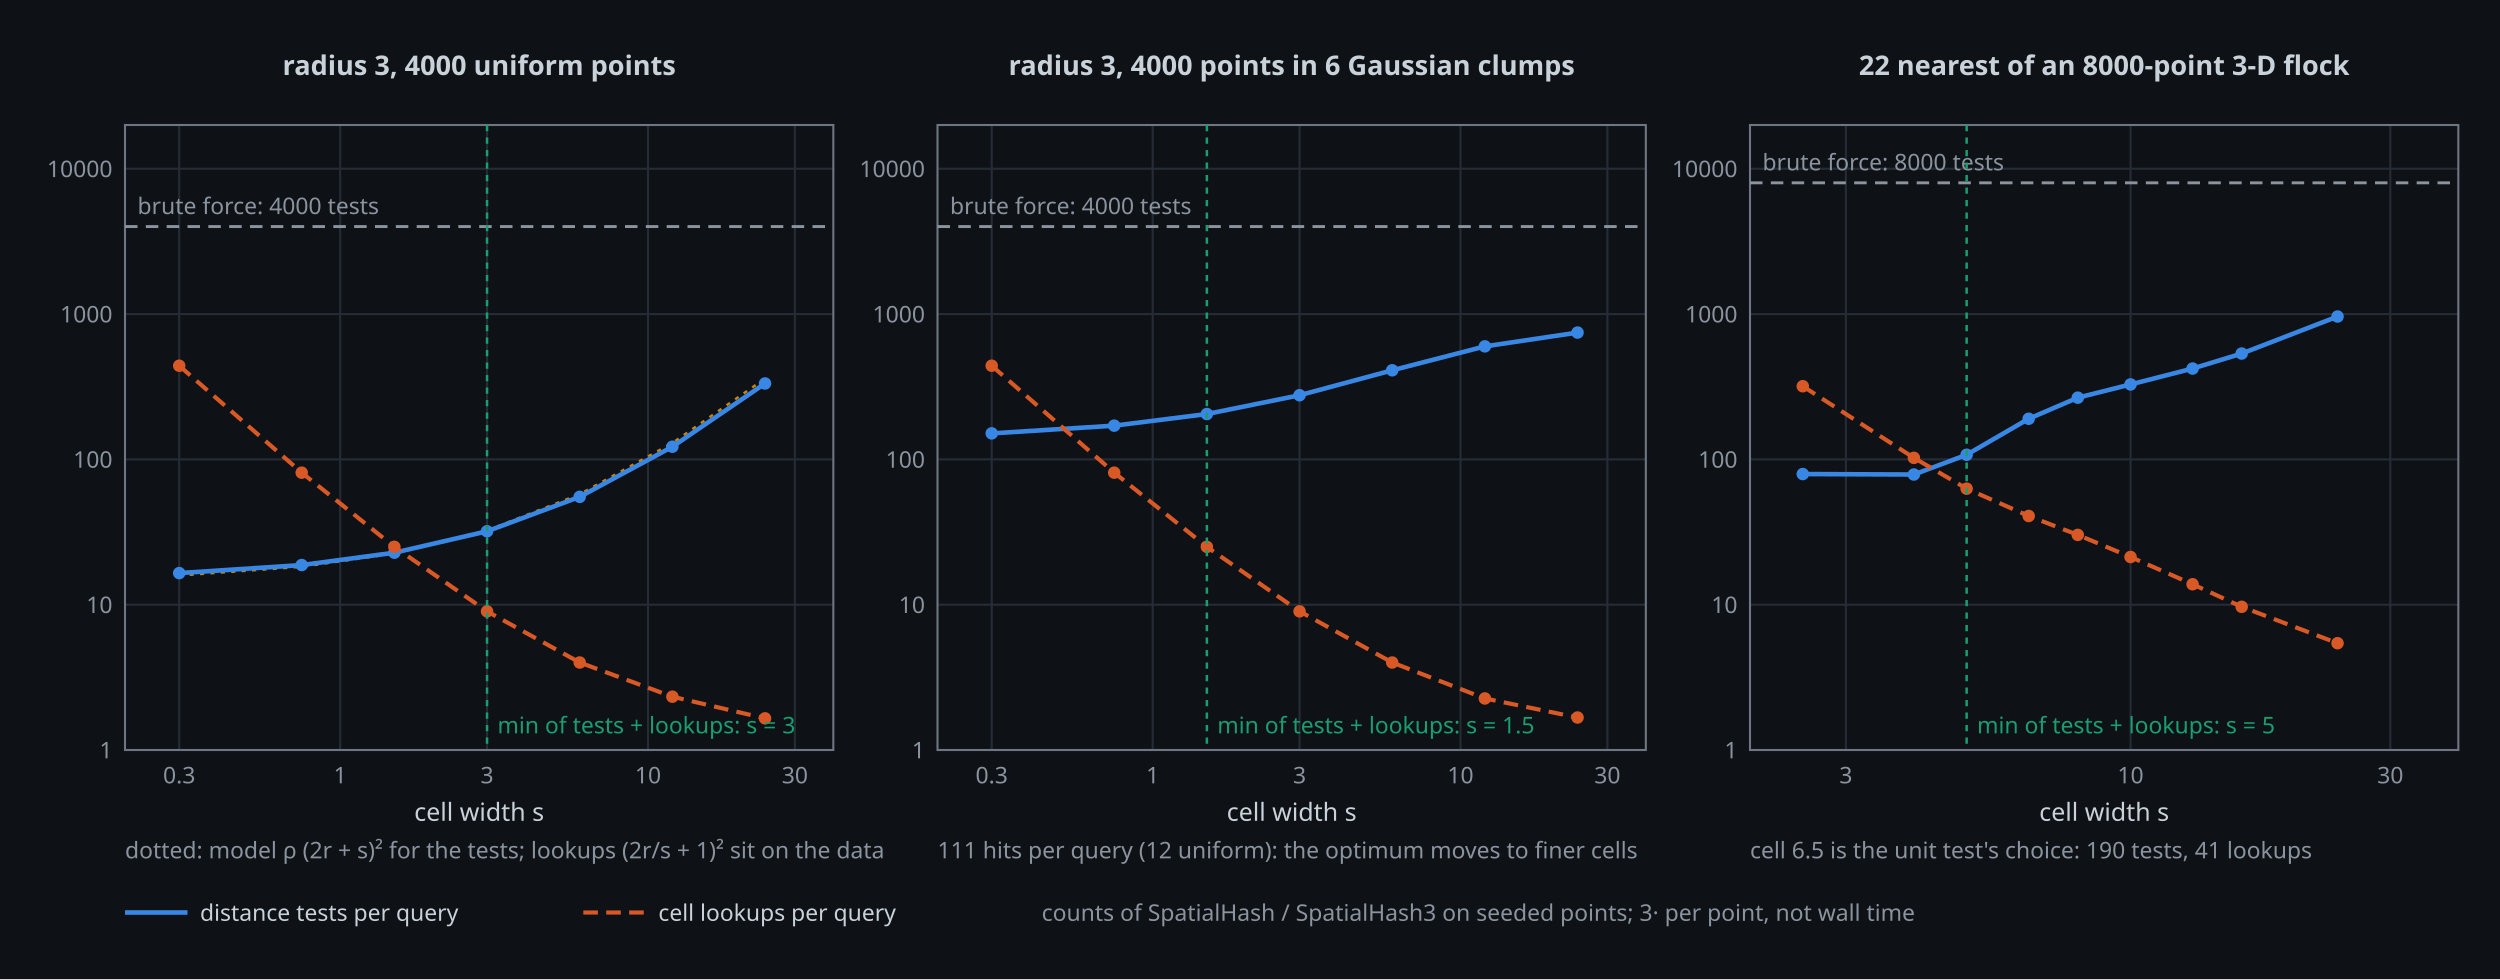
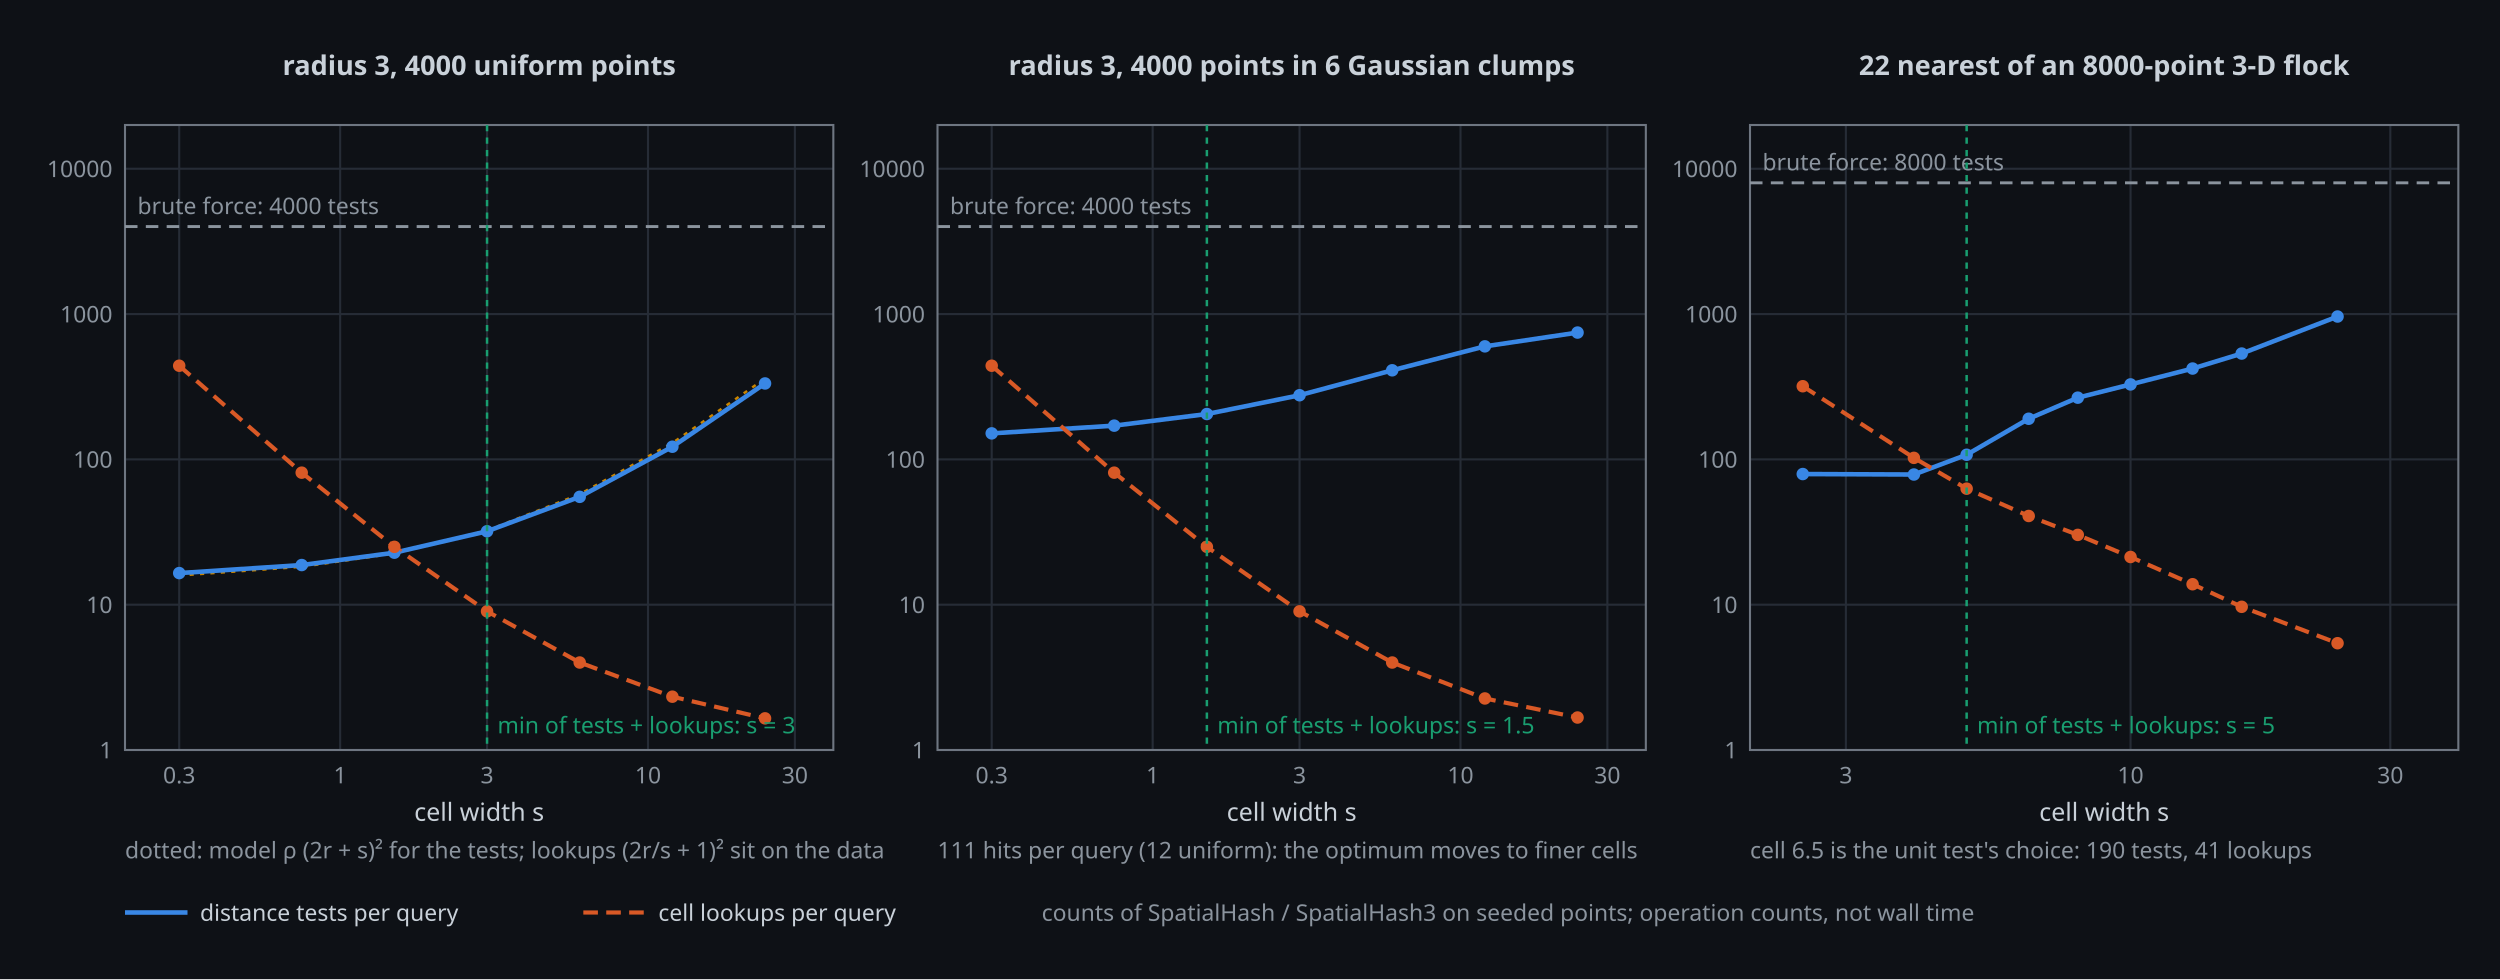
<svg xmlns="http://www.w3.org/2000/svg" viewBox="0 0 1200 470" width="1200" height="470" role="img">
  <rect width="1200" height="470" fill="#0e1116" />
  <line x1="60" y1="360" x2="400" y2="360" stroke="#262c36" stroke-width="1" />
  <text x="54" y="364" font-size="11" fill="#8b949e" text-anchor="end" font-family="system-ui, sans-serif">1</text>
  <line x1="60" y1="290.25" x2="400" y2="290.25" stroke="#262c36" stroke-width="1" />
  <text x="54" y="294.25" font-size="11" fill="#8b949e" text-anchor="end" font-family="system-ui, sans-serif">10</text>
  <line x1="60" y1="220.5" x2="400" y2="220.5" stroke="#262c36" stroke-width="1" />
  <text x="54" y="224.5" font-size="11" fill="#8b949e" text-anchor="end" font-family="system-ui, sans-serif">100</text>
  <line x1="60" y1="150.75" x2="400" y2="150.75" stroke="#262c36" stroke-width="1" />
  <text x="54" y="154.75" font-size="11" fill="#8b949e" text-anchor="end" font-family="system-ui, sans-serif">1000</text>
  <line x1="60" y1="81" x2="400" y2="81" stroke="#262c36" stroke-width="1" />
  <text x="54" y="85" font-size="11" fill="#8b949e" text-anchor="end" font-family="system-ui, sans-serif">10000</text>
  <line x1="86.02" y1="60" x2="86.02" y2="360" stroke="#262c36" stroke-width="1" />
  <text x="86.02" y="376" font-size="11" fill="#8b949e" text-anchor="middle" font-family="system-ui, sans-serif">0.3</text>
  <line x1="163.28" y1="60" x2="163.28" y2="360" stroke="#262c36" stroke-width="1" />
  <text x="163.28" y="376" font-size="11" fill="#8b949e" text-anchor="middle" font-family="system-ui, sans-serif">1</text>
  <line x1="233.78" y1="60" x2="233.78" y2="360" stroke="#262c36" stroke-width="1" />
  <text x="233.78" y="376" font-size="11" fill="#8b949e" text-anchor="middle" font-family="system-ui, sans-serif">3</text>
  <line x1="311.04" y1="60" x2="311.04" y2="360" stroke="#262c36" stroke-width="1" />
  <text x="311.04" y="376" font-size="11" fill="#8b949e" text-anchor="middle" font-family="system-ui, sans-serif">10</text>
  <line x1="381.54" y1="60" x2="381.54" y2="360" stroke="#262c36" stroke-width="1" />
  <text x="381.54" y="376" font-size="11" fill="#8b949e" text-anchor="middle" font-family="system-ui, sans-serif">30</text>
  <rect x="60" y="60" width="340" height="300" fill="none" stroke="#6e7681" stroke-width="1" />
  <text x="230" y="394" font-size="12" fill="#c9d1d9" text-anchor="middle" font-family="system-ui, sans-serif">cell width s</text>
  <text x="230" y="36" font-size="13" fill="#c9d1d9" text-anchor="middle" font-family="system-ui, sans-serif" font-weight="600">radius 3, 4000 uniform points</text>
  <line x1="60" y1="108.75" x2="400" y2="108.75" stroke="#8b949e" stroke-width="1.4" stroke-dasharray="6 4" />
  <text x="66" y="102.75" font-size="11" fill="#8b949e" text-anchor="start" font-family="system-ui, sans-serif">brute force: 4000 tests</text>
  <polyline points="86.02,276.25 144.82,272.07 189.3,265.68 233.78,254.64 278.26,237.21 322.74,212.64 367.22,181.7" fill="none" stroke="#c98500" stroke-width="1.2" stroke-linejoin="round" stroke-dasharray="2 3" />
  <polyline points="86.02,275.08 144.82,271.22 189.3,265.29 233.78,255.01 278.26,238.48 322.74,214.43 367.22,184.06" fill="none" stroke="#3987e5" stroke-width="2.2" stroke-linejoin="round" />
  <polyline points="86.02,175.55 144.82,226.88 189.3,262.49 233.78,293.44 278.26,318.01 322.74,334.41 367.22,344.81" fill="none" stroke="#d95926" stroke-width="2" stroke-linejoin="round" stroke-dasharray="7 4" />
  <circle cx="86.02" cy="275.08" r="3" fill="#3987e5" />
  <circle cx="144.82" cy="271.22" r="3" fill="#3987e5" />
  <circle cx="189.3" cy="265.29" r="3" fill="#3987e5" />
  <circle cx="233.78" cy="255.01" r="3" fill="#3987e5" />
  <circle cx="278.26" cy="238.48" r="3" fill="#3987e5" />
  <circle cx="322.74" cy="214.43" r="3" fill="#3987e5" />
  <circle cx="367.22" cy="184.06" r="3" fill="#3987e5" />
  <circle cx="86.02" cy="175.55" r="3" fill="#d95926" />
  <circle cx="144.82" cy="226.88" r="3" fill="#d95926" />
  <circle cx="189.3" cy="262.49" r="3" fill="#d95926" />
  <circle cx="233.78" cy="293.44" r="3" fill="#d95926" />
  <circle cx="278.26" cy="318.01" r="3" fill="#d95926" />
  <circle cx="322.74" cy="334.41" r="3" fill="#d95926" />
  <circle cx="367.22" cy="344.81" r="3" fill="#d95926" />
  <line x1="233.78" y1="60" x2="233.78" y2="360" stroke="#199e70" stroke-width="1.2" stroke-dasharray="3 3" />
  <text x="238.78" y="352" font-size="11" fill="#199e70" text-anchor="start" font-family="system-ui, sans-serif">min of tests + lookups: s = 3</text>
  <text x="60" y="412" font-size="11" fill="#8b949e" text-anchor="start" font-family="system-ui, sans-serif">dotted: model ρ (2r + s)² for the tests; lookups (2r/s + 1)² sit on the data</text>
  <line x1="450" y1="360" x2="790" y2="360" stroke="#262c36" stroke-width="1" />
  <text x="444" y="364" font-size="11" fill="#8b949e" text-anchor="end" font-family="system-ui, sans-serif">1</text>
  <line x1="450" y1="290.25" x2="790" y2="290.25" stroke="#262c36" stroke-width="1" />
  <text x="444" y="294.25" font-size="11" fill="#8b949e" text-anchor="end" font-family="system-ui, sans-serif">10</text>
  <line x1="450" y1="220.5" x2="790" y2="220.5" stroke="#262c36" stroke-width="1" />
  <text x="444" y="224.5" font-size="11" fill="#8b949e" text-anchor="end" font-family="system-ui, sans-serif">100</text>
  <line x1="450" y1="150.75" x2="790" y2="150.75" stroke="#262c36" stroke-width="1" />
  <text x="444" y="154.75" font-size="11" fill="#8b949e" text-anchor="end" font-family="system-ui, sans-serif">1000</text>
  <line x1="450" y1="81" x2="790" y2="81" stroke="#262c36" stroke-width="1" />
  <text x="444" y="85" font-size="11" fill="#8b949e" text-anchor="end" font-family="system-ui, sans-serif">10000</text>
  <line x1="476.02" y1="60" x2="476.02" y2="360" stroke="#262c36" stroke-width="1" />
  <text x="476.02" y="376" font-size="11" fill="#8b949e" text-anchor="middle" font-family="system-ui, sans-serif">0.3</text>
  <line x1="553.28" y1="60" x2="553.28" y2="360" stroke="#262c36" stroke-width="1" />
  <text x="553.28" y="376" font-size="11" fill="#8b949e" text-anchor="middle" font-family="system-ui, sans-serif">1</text>
  <line x1="623.78" y1="60" x2="623.78" y2="360" stroke="#262c36" stroke-width="1" />
  <text x="623.78" y="376" font-size="11" fill="#8b949e" text-anchor="middle" font-family="system-ui, sans-serif">3</text>
  <line x1="701.04" y1="60" x2="701.04" y2="360" stroke="#262c36" stroke-width="1" />
  <text x="701.04" y="376" font-size="11" fill="#8b949e" text-anchor="middle" font-family="system-ui, sans-serif">10</text>
  <line x1="771.54" y1="60" x2="771.54" y2="360" stroke="#262c36" stroke-width="1" />
  <text x="771.54" y="376" font-size="11" fill="#8b949e" text-anchor="middle" font-family="system-ui, sans-serif">30</text>
  <rect x="450" y="60" width="340" height="300" fill="none" stroke="#6e7681" stroke-width="1" />
  <text x="620" y="394" font-size="12" fill="#c9d1d9" text-anchor="middle" font-family="system-ui, sans-serif">cell width s</text>
  <text x="620" y="36" font-size="13" fill="#c9d1d9" text-anchor="middle" font-family="system-ui, sans-serif" font-weight="600">radius 3, 4000 points in 6 Gaussian clumps</text>
  <line x1="450" y1="108.75" x2="790" y2="108.75" stroke="#8b949e" stroke-width="1.4" stroke-dasharray="6 4" />
  <text x="456" y="102.75" font-size="11" fill="#8b949e" text-anchor="start" font-family="system-ui, sans-serif">brute force: 4000 tests</text>
  <polyline points="476.02,208.02 534.82,204.31 579.3,198.73 623.78,189.71 668.26,177.74 712.74,166.25 757.22,159.63" fill="none" stroke="#3987e5" stroke-width="2.2" stroke-linejoin="round" />
  <polyline points="476.02,175.55 534.82,226.88 579.3,262.49 623.78,293.44 668.26,318.01 712.74,335.26 757.22,344.41" fill="none" stroke="#d95926" stroke-width="2" stroke-linejoin="round" stroke-dasharray="7 4" />
  <circle cx="476.02" cy="208.02" r="3" fill="#3987e5" />
  <circle cx="534.82" cy="204.31" r="3" fill="#3987e5" />
  <circle cx="579.3" cy="198.73" r="3" fill="#3987e5" />
  <circle cx="623.78" cy="189.71" r="3" fill="#3987e5" />
  <circle cx="668.26" cy="177.74" r="3" fill="#3987e5" />
  <circle cx="712.74" cy="166.25" r="3" fill="#3987e5" />
  <circle cx="757.22" cy="159.63" r="3" fill="#3987e5" />
  <circle cx="476.02" cy="175.55" r="3" fill="#d95926" />
  <circle cx="534.82" cy="226.88" r="3" fill="#d95926" />
  <circle cx="579.3" cy="262.49" r="3" fill="#d95926" />
  <circle cx="623.78" cy="293.44" r="3" fill="#d95926" />
  <circle cx="668.26" cy="318.01" r="3" fill="#d95926" />
  <circle cx="712.74" cy="335.26" r="3" fill="#d95926" />
  <circle cx="757.22" cy="344.41" r="3" fill="#d95926" />
  <line x1="579.3" y1="60" x2="579.3" y2="360" stroke="#199e70" stroke-width="1.2" stroke-dasharray="3 3" />
  <text x="584.3" y="352" font-size="11" fill="#199e70" text-anchor="start" font-family="system-ui, sans-serif">min of tests + lookups: s = 1.5</text>
  <text x="450" y="412" font-size="11" fill="#8b949e" text-anchor="start" font-family="system-ui, sans-serif">111 hits per query (12 uniform): the optimum moves to finer cells</text>
  <line x1="840" y1="360" x2="1180" y2="360" stroke="#262c36" stroke-width="1" />
  <text x="834" y="364" font-size="11" fill="#8b949e" text-anchor="end" font-family="system-ui, sans-serif">1</text>
  <line x1="840" y1="290.25" x2="1180" y2="290.25" stroke="#262c36" stroke-width="1" />
  <text x="834" y="294.25" font-size="11" fill="#8b949e" text-anchor="end" font-family="system-ui, sans-serif">10</text>
  <line x1="840" y1="220.5" x2="1180" y2="220.5" stroke="#262c36" stroke-width="1" />
  <text x="834" y="224.5" font-size="11" fill="#8b949e" text-anchor="end" font-family="system-ui, sans-serif">100</text>
  <line x1="840" y1="150.75" x2="1180" y2="150.75" stroke="#262c36" stroke-width="1" />
  <text x="834" y="154.75" font-size="11" fill="#8b949e" text-anchor="end" font-family="system-ui, sans-serif">1000</text>
  <line x1="840" y1="81" x2="1180" y2="81" stroke="#262c36" stroke-width="1" />
  <text x="834" y="85" font-size="11" fill="#8b949e" text-anchor="end" font-family="system-ui, sans-serif">10000</text>
  <line x1="886.02" y1="60" x2="886.02" y2="360" stroke="#262c36" stroke-width="1" />
  <text x="886.02" y="376" font-size="11" fill="#8b949e" text-anchor="middle" font-family="system-ui, sans-serif">3</text>
  <line x1="1022.66" y1="60" x2="1022.66" y2="360" stroke="#262c36" stroke-width="1" />
  <text x="1022.66" y="376" font-size="11" fill="#8b949e" text-anchor="middle" font-family="system-ui, sans-serif">10</text>
  <line x1="1147.35" y1="60" x2="1147.35" y2="360" stroke="#262c36" stroke-width="1" />
  <text x="1147.35" y="376" font-size="11" fill="#8b949e" text-anchor="middle" font-family="system-ui, sans-serif">30</text>
  <rect x="840" y="60" width="340" height="300" fill="none" stroke="#6e7681" stroke-width="1" />
  <text x="1010" y="394" font-size="12" fill="#c9d1d9" text-anchor="middle" font-family="system-ui, sans-serif">cell width s</text>
  <text x="1010" y="36" font-size="13" fill="#c9d1d9" text-anchor="middle" font-family="system-ui, sans-serif" font-weight="600">22 nearest of an 8000-point 3-D flock</text>
  <line x1="840" y1="87.76" x2="1180" y2="87.76" stroke="#8b949e" stroke-width="1.4" stroke-dasharray="6 4" />
  <text x="846" y="81.76" font-size="11" fill="#8b949e" text-anchor="start" font-family="system-ui, sans-serif">brute force: 8000 tests</text>
  <polyline points="865.33,227.54 918.67,227.77 943.99,218.28 973.77,201 997.34,190.88 1022.66,184.52 1052.44,176.9 1076.01,169.7 1122.02,151.93" fill="none" stroke="#3987e5" stroke-width="2.2" stroke-linejoin="round" />
  <polyline points="865.33,185.39 918.67,219.77 943.99,234.56 973.77,247.67 997.34,256.75 1022.66,267.35 1052.44,280.43 1076.01,291.27 1122.02,308.74" fill="none" stroke="#d95926" stroke-width="2" stroke-linejoin="round" stroke-dasharray="7 4" />
  <circle cx="865.33" cy="227.54" r="3" fill="#3987e5" />
  <circle cx="918.67" cy="227.77" r="3" fill="#3987e5" />
  <circle cx="943.99" cy="218.28" r="3" fill="#3987e5" />
  <circle cx="973.77" cy="201" r="3" fill="#3987e5" />
  <circle cx="997.34" cy="190.88" r="3" fill="#3987e5" />
  <circle cx="1022.66" cy="184.52" r="3" fill="#3987e5" />
  <circle cx="1052.44" cy="176.9" r="3" fill="#3987e5" />
  <circle cx="1076.01" cy="169.7" r="3" fill="#3987e5" />
  <circle cx="1122.02" cy="151.93" r="3" fill="#3987e5" />
  <circle cx="865.33" cy="185.39" r="3" fill="#d95926" />
  <circle cx="918.67" cy="219.77" r="3" fill="#d95926" />
  <circle cx="943.99" cy="234.56" r="3" fill="#d95926" />
  <circle cx="973.77" cy="247.67" r="3" fill="#d95926" />
  <circle cx="997.34" cy="256.75" r="3" fill="#d95926" />
  <circle cx="1022.66" cy="267.35" r="3" fill="#d95926" />
  <circle cx="1052.44" cy="280.43" r="3" fill="#d95926" />
  <circle cx="1076.01" cy="291.27" r="3" fill="#d95926" />
  <circle cx="1122.02" cy="308.74" r="3" fill="#d95926" />
  <line x1="943.99" y1="60" x2="943.99" y2="360" stroke="#199e70" stroke-width="1.2" stroke-dasharray="3 3" />
  <text x="948.99" y="352" font-size="11" fill="#199e70" text-anchor="start" font-family="system-ui, sans-serif">min of tests + lookups: s = 5</text>
  <text x="840" y="412" font-size="11" fill="#8b949e" text-anchor="start" font-family="system-ui, sans-serif">cell 6.5 is the unit test's choice: 190 tests, 41 lookups</text>
  <line x1="60" y1="438" x2="90" y2="438" stroke="#3987e5" stroke-width="2.2" />
  <text x="96" y="442" font-size="11" fill="#c9d1d9" text-anchor="start" font-family="system-ui, sans-serif">distance tests per query</text>
  <line x1="280" y1="438" x2="310" y2="438" stroke="#d95926" stroke-width="2" stroke-dasharray="7 4" />
  <text x="316" y="442" font-size="11" fill="#c9d1d9" text-anchor="start" font-family="system-ui, sans-serif">cell lookups per query</text>
-   <text x="500" y="442" font-size="11" fill="#8b949e" text-anchor="start" font-family="system-ui, sans-serif">counts of SpatialHash / SpatialHash3 on seeded points; 3· per point, not wall time</text>
+   <text x="500" y="442" font-size="11" fill="#8b949e" text-anchor="start" font-family="system-ui, sans-serif">counts of SpatialHash / SpatialHash3 on seeded points; operation counts, not wall time</text>
</svg>
